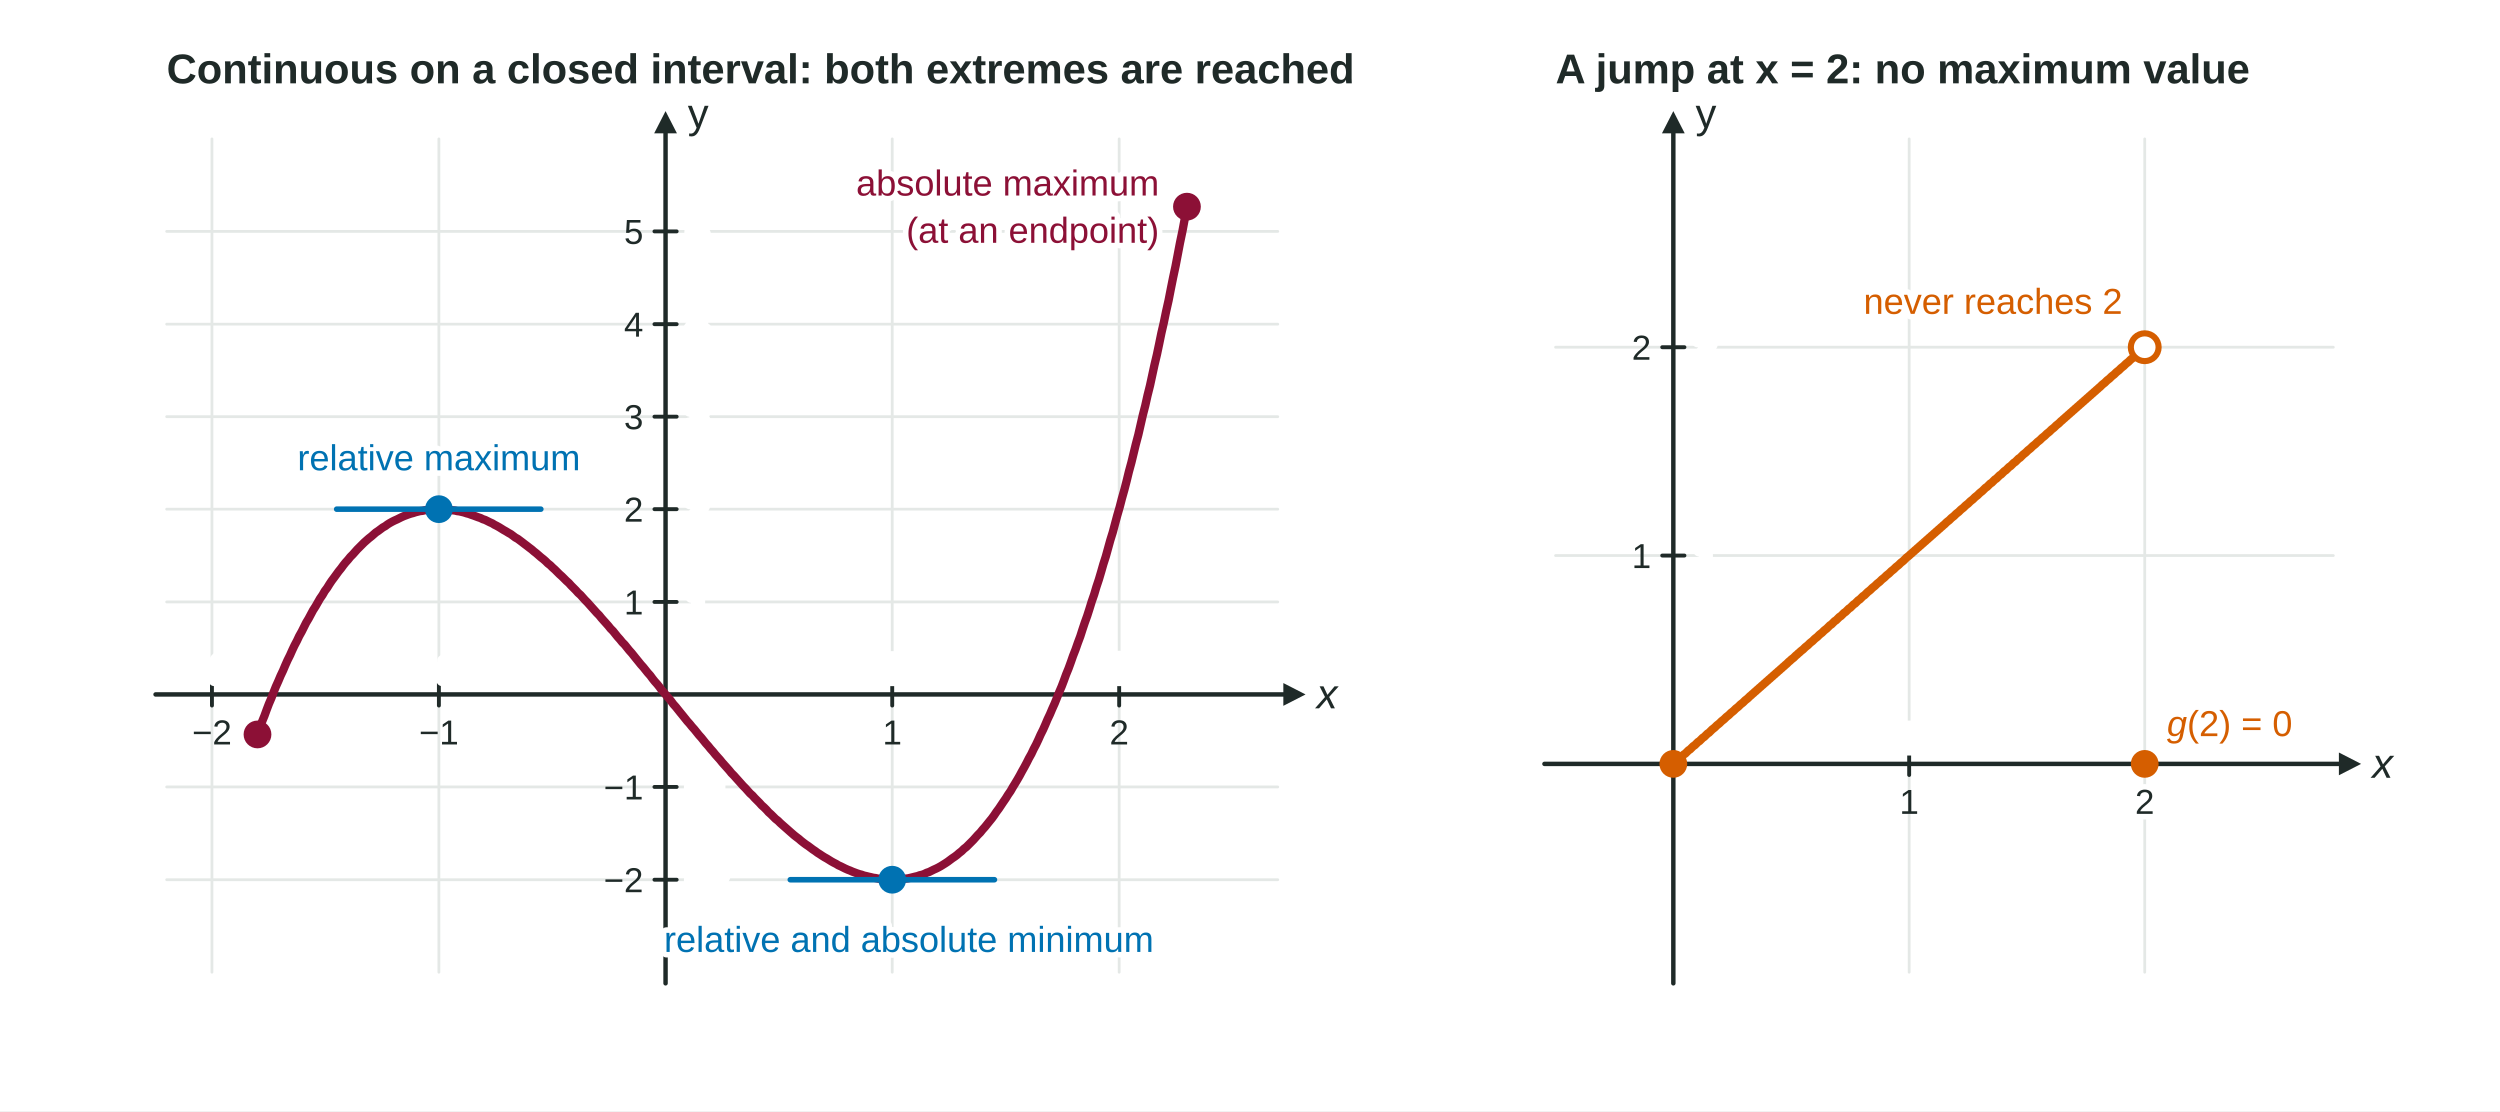
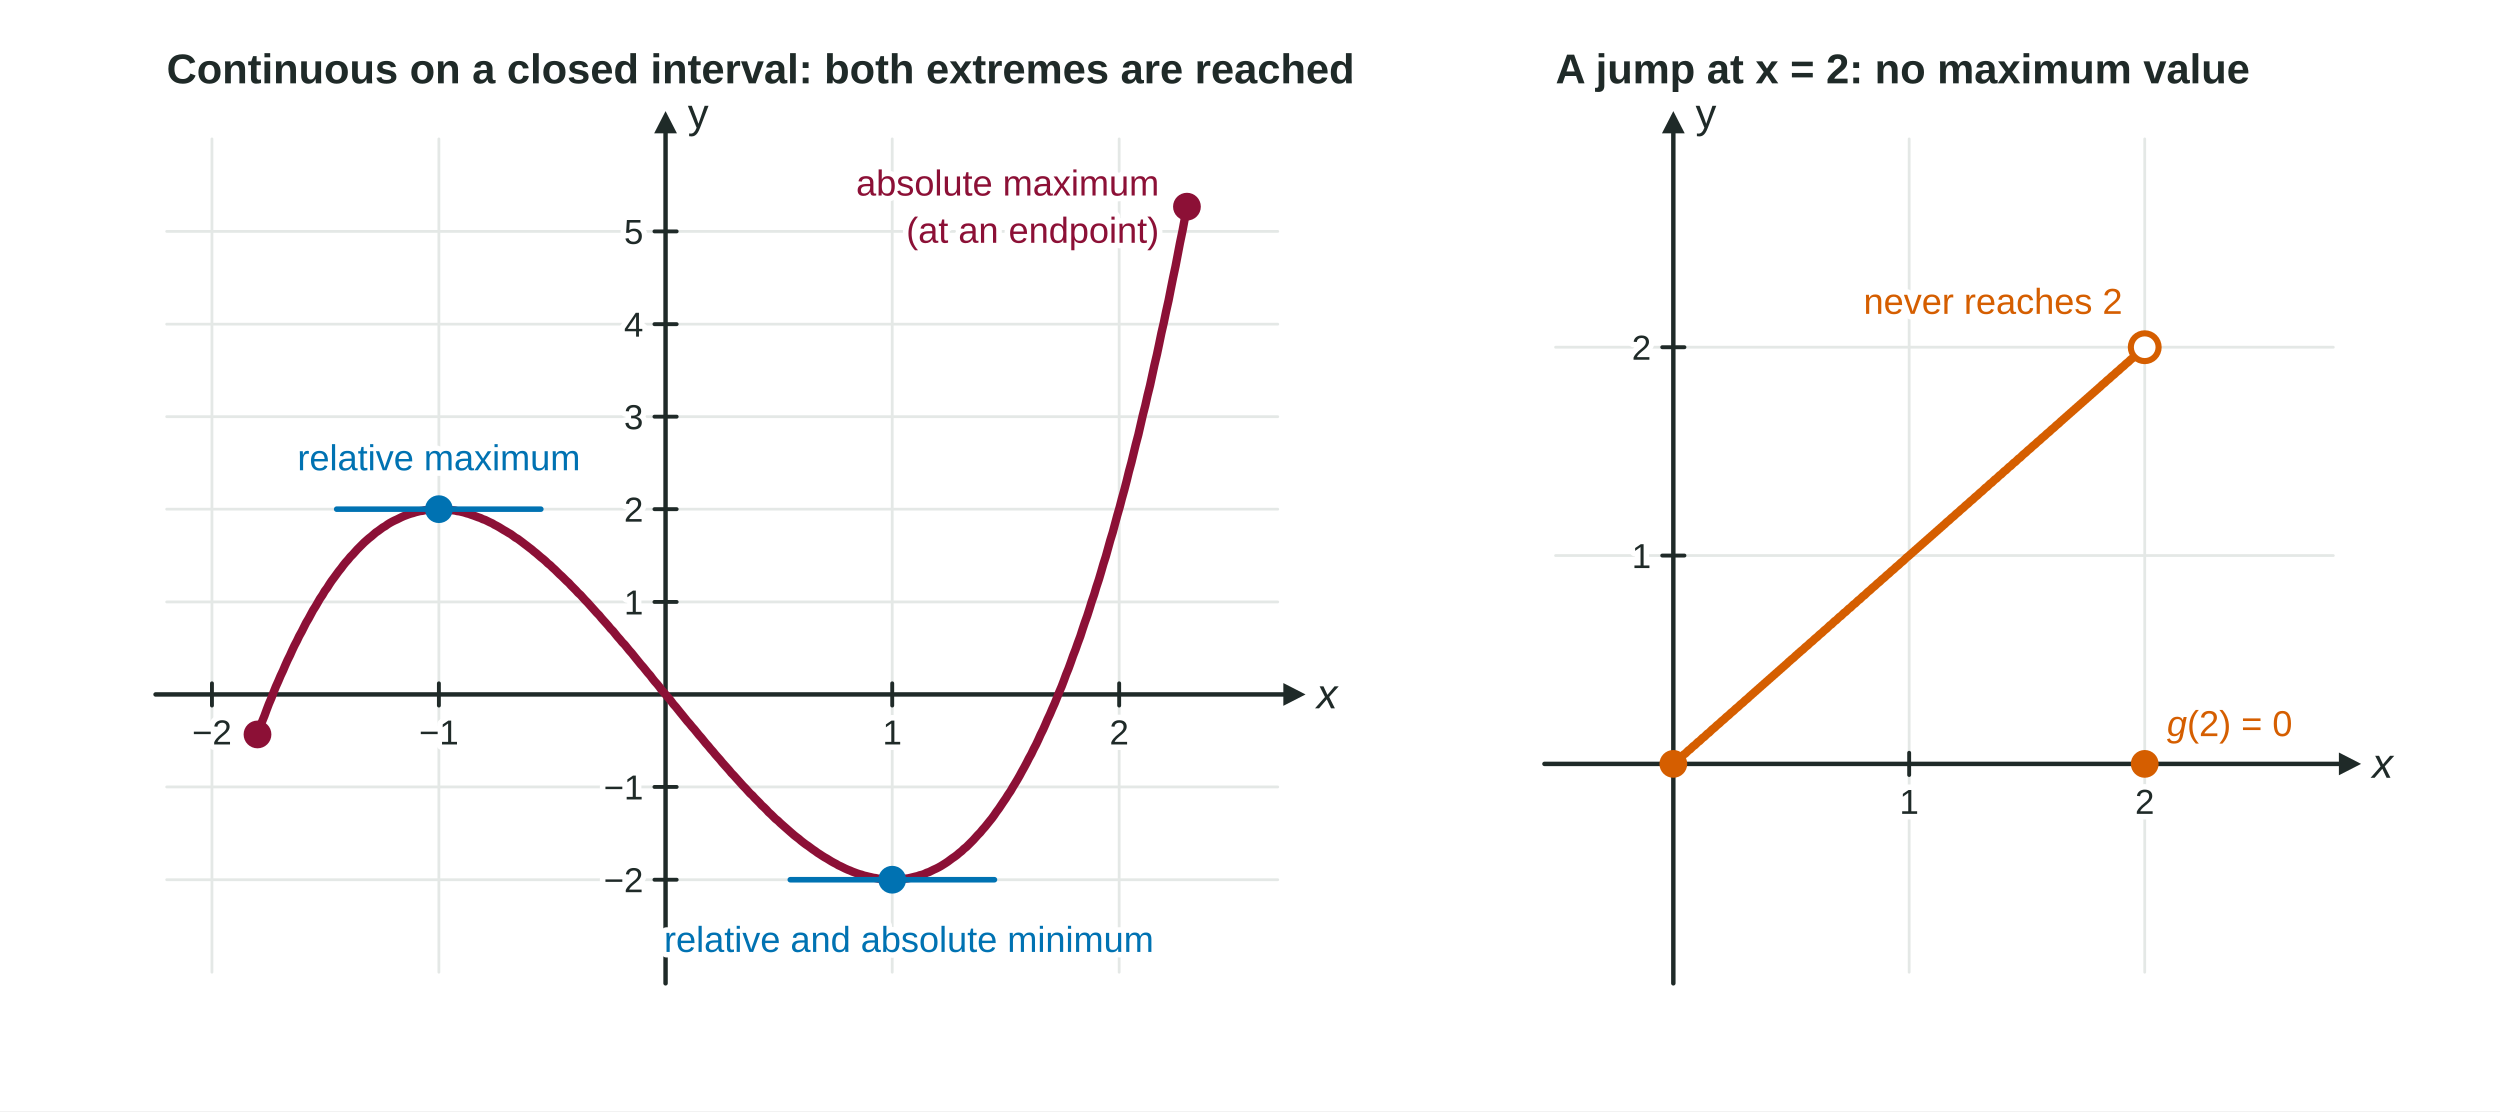
<svg xmlns="http://www.w3.org/2000/svg" viewBox="0 0 900 400" width="900" height="400" role="img" aria-labelledby="evt-extrema-t evt-extrema-d" font-family="Arial, Helvetica, sans-serif">
  <rect width="900" height="400" fill="#FFFFFF" />
  <line x1="76.3" y1="50" x2="76.3" y2="350" stroke="#E4E8E6" stroke-width="1" stroke-linecap="round" />
  <line x1="158" y1="50" x2="158" y2="350" stroke="#E4E8E6" stroke-width="1" stroke-linecap="round" />
  <line x1="239.6" y1="50" x2="239.6" y2="350" stroke="#E4E8E6" stroke-width="1" stroke-linecap="round" />
  <line x1="321.2" y1="50" x2="321.2" y2="350" stroke="#E4E8E6" stroke-width="1" stroke-linecap="round" />
  <line x1="402.9" y1="50" x2="402.9" y2="350" stroke="#E4E8E6" stroke-width="1" stroke-linecap="round" />
  <line x1="60" y1="316.7" x2="460" y2="316.7" stroke="#E4E8E6" stroke-width="1" stroke-linecap="round" />
  <line x1="60" y1="283.3" x2="460" y2="283.3" stroke="#E4E8E6" stroke-width="1" stroke-linecap="round" />
  <line x1="60" y1="250" x2="460" y2="250" stroke="#E4E8E6" stroke-width="1" stroke-linecap="round" />
  <line x1="60" y1="216.7" x2="460" y2="216.7" stroke="#E4E8E6" stroke-width="1" stroke-linecap="round" />
  <line x1="60" y1="183.3" x2="460" y2="183.3" stroke="#E4E8E6" stroke-width="1" stroke-linecap="round" />
  <line x1="60" y1="150" x2="460" y2="150" stroke="#E4E8E6" stroke-width="1" stroke-linecap="round" />
  <line x1="60" y1="116.7" x2="460" y2="116.7" stroke="#E4E8E6" stroke-width="1" stroke-linecap="round" />
  <line x1="60" y1="83.3" x2="460" y2="83.3" stroke="#E4E8E6" stroke-width="1" stroke-linecap="round" />
  <line x1="56" y1="250" x2="464" y2="250" stroke="#1F2A28" stroke-width="1.6" stroke-linecap="round" />
  <polygon points="470,250 462,254.1 462,245.9" fill="#1F2A28" />
  <line x1="239.6" y1="354" x2="239.6" y2="46" stroke="#1F2A28" stroke-width="1.6" stroke-linecap="round" />
  <polygon points="239.6,40 243.7,48 235.5,48" fill="#1F2A28" />
  <line x1="76.3" y1="246" x2="76.3" y2="254" stroke="#1F2A28" stroke-width="1.4" stroke-linecap="round" />
  <line x1="158" y1="246" x2="158" y2="254" stroke="#1F2A28" stroke-width="1.4" stroke-linecap="round" />
  <line x1="321.2" y1="246" x2="321.2" y2="254" stroke="#1F2A28" stroke-width="1.4" stroke-linecap="round" />
  <line x1="402.9" y1="246" x2="402.9" y2="254" stroke="#1F2A28" stroke-width="1.4" stroke-linecap="round" />
  <line x1="235.6" y1="316.7" x2="243.6" y2="316.7" stroke="#1F2A28" stroke-width="1.4" stroke-linecap="round" />
  <line x1="235.6" y1="283.3" x2="243.6" y2="283.3" stroke="#1F2A28" stroke-width="1.4" stroke-linecap="round" />
  <line x1="235.6" y1="216.7" x2="243.6" y2="216.7" stroke="#1F2A28" stroke-width="1.4" stroke-linecap="round" />
  <line x1="235.6" y1="183.3" x2="243.6" y2="183.3" stroke="#1F2A28" stroke-width="1.4" stroke-linecap="round" />
  <line x1="235.6" y1="150" x2="243.6" y2="150" stroke="#1F2A28" stroke-width="1.4" stroke-linecap="round" />
  <line x1="235.6" y1="116.7" x2="243.6" y2="116.7" stroke="#1F2A28" stroke-width="1.4" stroke-linecap="round" />
  <line x1="235.6" y1="83.3" x2="243.6" y2="83.3" stroke="#1F2A28" stroke-width="1.4" stroke-linecap="round" />
  <text x="474" y="255" font-size="15" fill="#1F2A28" font-style="italic">x</text>
  <text x="247.6" y="46" font-size="15" fill="#1F2A28">y</text>
  <path d="M92.7 264.4L93.5 262.1L94.3 259.9L95.2 257.7L96 255.5L96.8 253.4L97.7 251.3L98.5 249.2L99.3 247.2L100.2 245.2L101 243.3L101.9 241.4L102.7 239.5L103.5 237.7L104.4 235.9L105.2 234.1L106 232.4L106.9 230.7L107.7 229L108.6 227.4L109.4 225.8L110.2 224.2L111.1 222.7L111.9 221.2L112.7 219.7L113.6 218.3L114.4 216.9L115.2 215.5L116.1 214.2L116.9 212.8L117.8 211.6L118.6 210.3L119.4 209.1L120.3 207.9L121.1 206.8L121.9 205.7L122.8 204.6L123.6 203.5L124.4 202.5L125.3 201.5L126.1 200.5L127 199.6L127.8 198.7L128.6 197.8L129.5 196.9L130.3 196.1L131.1 195.3L132 194.5L132.8 193.8L133.7 193.1L134.5 192.4L135.3 191.7L136.2 191.1L137 190.5L137.8 189.9L138.7 189.4L139.5 188.8L140.3 188.3L141.2 187.8L142 187.4L142.9 187L143.7 186.6L144.5 186.2L145.4 185.8L146.2 185.5L147 185.2L147.9 184.9L148.7 184.7L149.6 184.4L150.4 184.2L151.2 184L152.1 183.9L152.9 183.7L153.7 183.6L154.6 183.5L155.4 183.4L156.2 183.4L157.1 183.3L157.9 183.3L158.8 183.3L159.6 183.4L160.4 183.4L161.3 183.5L162.1 183.6L162.9 183.7L163.8 183.8L164.6 184L165.4 184.1L166.3 184.3L167.1 184.5L168 184.8L168.8 185L169.6 185.3L170.5 185.6L171.3 185.9L172.1 186.2L173 186.5L173.8 186.9L174.7 187.2L175.5 187.6L176.3 188L177.2 188.4L178 188.9L178.8 189.3L179.7 189.8L180.5 190.3L181.3 190.8L182.2 191.3L183 191.8L183.9 192.3L184.7 192.9L185.5 193.5L186.4 194L187.2 194.6L188 195.2L188.9 195.9L189.7 196.5L190.6 197.2L191.4 197.8L192.2 198.5L193.1 199.2L193.9 199.9L194.7 200.6L195.6 201.3L196.4 202L197.2 202.8L198.1 203.5L198.9 204.3L199.8 205.1L200.6 205.9L201.4 206.7L202.3 207.5L203.1 208.3L203.9 209.1L204.8 209.9L205.6 210.8L206.4 211.6L207.3 212.5L208.1 213.4L209 214.2L209.8 215.1L210.6 216L211.5 216.9L212.3 217.8L213.1 218.7L214 219.7L214.8 220.6L215.7 221.5L216.5 222.5L217.3 223.4L218.2 224.4L219 225.3L219.8 226.3L220.7 227.2L221.5 228.2L222.3 229.2L223.2 230.2L224 231.2L224.9 232.1L225.7 233.1L226.5 234.1L227.4 235.1L228.2 236.1L229 237.1L229.9 238.2L230.7 239.2L231.6 240.2L232.4 241.2L233.2 242.2L234.1 243.2L234.9 244.3L235.7 245.3L236.6 246.3L237.4 247.3L238.2 248.4L239.1 249.4L239.9 250.4L240.8 251.4L241.6 252.4L242.4 253.5L243.3 254.5L244.1 255.5L244.9 256.5L245.8 257.6L246.6 258.6L247.4 259.6L248.3 260.6L249.1 261.6L250 262.6L250.8 263.6L251.6 264.6L252.5 265.6L253.3 266.6L254.1 267.6L255 268.6L255.8 269.6L256.7 270.6L257.5 271.6L258.3 272.5L259.2 273.5L260 274.5L260.8 275.4L261.7 276.4L262.5 277.3L263.3 278.3L264.2 279.2L265 280.1L265.9 281.1L266.7 282L267.5 282.9L268.4 283.8L269.2 284.7L270 285.6L270.9 286.4L271.7 287.3L272.6 288.2L273.4 289L274.2 289.9L275.1 290.7L275.9 291.5L276.7 292.4L277.6 293.2L278.4 294L279.2 294.8L280.1 295.5L280.9 296.3L281.8 297.1L282.6 297.8L283.4 298.5L284.3 299.3L285.1 300L285.9 300.7L286.8 301.4L287.6 302L288.4 302.7L289.3 303.4L290.1 304L291 304.6L291.8 305.2L292.6 305.8L293.5 306.4L294.3 307L295.1 307.5L296 308.1L296.8 308.6L297.7 309.1L298.5 309.6L299.3 310.1L300.2 310.6L301 311L301.8 311.5L302.7 311.9L303.5 312.3L304.3 312.7L305.2 313.1L306 313.4L306.9 313.8L307.7 314.1L308.5 314.4L309.4 314.7L310.2 314.9L311 315.2L311.9 315.4L312.7 315.6L313.6 315.8L314.4 316L315.2 316.1L316.1 316.3L316.9 316.4L317.7 316.5L318.6 316.6L319.4 316.6L320.2 316.7L321.1 316.7L321.9 316.7L322.8 316.6L323.6 316.6L324.4 316.5L325.3 316.4L326.1 316.3L326.9 316.2L327.8 316L328.6 315.8L329.4 315.6L330.3 315.4L331.1 315.1L332 314.9L332.8 314.6L333.6 314.2L334.5 313.9L335.3 313.5L336.1 313.1L337 312.7L337.8 312.3L338.7 311.8L339.5 311.3L340.3 310.8L341.2 310.2L342 309.6L342.8 309L343.7 308.4L344.5 307.8L345.3 307.1L346.2 306.4L347 305.6L347.9 304.9L348.7 304.1L349.5 303.3L350.4 302.4L351.2 301.5L352 300.6L352.9 299.7L353.7 298.7L354.6 297.7L355.4 296.7L356.2 295.7L357.1 294.6L357.9 293.5L358.7 292.3L359.6 291.1L360.4 289.9L361.2 288.7L362.1 287.4L362.9 286.1L363.8 284.8L364.6 283.4L365.4 282.1L366.3 280.6L367.1 279.2L367.9 277.7L368.8 276.1L369.6 274.6L370.4 273L371.3 271.4L372.1 269.7L373 268L373.8 266.3L374.6 264.5L375.5 262.7L376.3 260.9L377.1 259L378 257.1L378.8 255.2L379.7 253.2L380.5 251.2L381.3 249.2L382.2 247.1L383 245L383.8 242.8L384.7 240.6L385.5 238.4L386.3 236.1L387.2 233.8L388 231.5L388.9 229.1L389.7 226.6L390.5 224.2L391.4 221.7L392.2 219.2L393 216.6L393.9 214L394.7 211.3L395.6 208.6L396.4 205.9L397.2 203.1L398.1 200.3L398.9 197.4L399.7 194.5L400.6 191.6L401.4 188.6L402.2 185.6L403.1 182.5L403.9 179.4L404.8 176.2L405.6 173.1L406.4 169.8L407.3 166.5L408.1 163.2L408.9 159.9L409.8 156.5L410.6 153L411.4 149.5L412.3 146L413.1 142.4L414 138.8L414.8 135.1L415.6 131.4L416.5 127.6L417.3 123.8L418.1 119.9L419 116L419.8 112.1L420.7 108.1L421.5 104L422.3 100L423.2 95.8L424 91.6L424.8 87.4L425.7 83.1L426.5 78.8L427.3 74.4" fill="none" stroke="#8C1036" stroke-width="3" stroke-linejoin="round" stroke-linecap="round" />
  <circle cx="92.7" cy="264.4" r="5" fill="#8C1036" />
  <circle cx="427.3" cy="74.4" r="5" fill="#8C1036" />
  <circle cx="158" cy="183.3" r="5" fill="#0072B2" />
  <circle cx="321.2" cy="316.7" r="5" fill="#0072B2" />
  <line x1="121.2" y1="183.3" x2="194.7" y2="183.3" stroke="#0072B2" stroke-width="2" stroke-linecap="round" />
  <line x1="284.5" y1="316.7" x2="358" y2="316.7" stroke="#0072B2" stroke-width="2" stroke-linecap="round" />
  <text x="158" y="169.3" font-size="13" fill="#FFFFFF" text-anchor="middle" stroke="#FFFFFF" stroke-width="4" stroke-linejoin="round">relative maximum</text>
  <text x="158" y="169.3" font-size="13" fill="#0072B2" text-anchor="middle">relative maximum</text>
  <text x="327.2" y="342.7" font-size="13" fill="#FFFFFF" text-anchor="middle" stroke="#FFFFFF" stroke-width="4" stroke-linejoin="round">relative and absolute minimum</text>
  <text x="327.2" y="342.7" font-size="13" fill="#0072B2" text-anchor="middle">relative and absolute minimum</text>
  <text x="417.3" y="70.4" font-size="13" fill="#FFFFFF" text-anchor="end" stroke="#FFFFFF" stroke-width="4" stroke-linejoin="round">absolute maximum</text>
  <text x="417.3" y="70.4" font-size="13" fill="#8C1036" text-anchor="end">absolute maximum</text>
  <text x="417.3" y="87.4" font-size="13" fill="#FFFFFF" text-anchor="end" stroke="#FFFFFF" stroke-width="4" stroke-linejoin="round">(at an endpoint)</text>
  <text x="417.3" y="87.4" font-size="13" fill="#8C1036" text-anchor="end">(at an endpoint)</text>
  <text x="60" y="30" font-size="15" fill="#1F2A28" font-weight="bold">Continuous on a closed interval: both extremes are reached</text>
  <line x1="602.4" y1="50" x2="602.4" y2="350" stroke="#E4E8E6" stroke-width="1" stroke-linecap="round" />
  <line x1="687.3" y1="50" x2="687.3" y2="350" stroke="#E4E8E6" stroke-width="1" stroke-linecap="round" />
  <line x1="772.1" y1="50" x2="772.1" y2="350" stroke="#E4E8E6" stroke-width="1" stroke-linecap="round" />
  <line x1="560" y1="200" x2="840" y2="200" stroke="#E4E8E6" stroke-width="1" stroke-linecap="round" />
  <line x1="560" y1="125" x2="840" y2="125" stroke="#E4E8E6" stroke-width="1" stroke-linecap="round" />
  <line x1="556" y1="275" x2="844" y2="275" stroke="#1F2A28" stroke-width="1.6" stroke-linecap="round" />
  <polygon points="850,275 842,279.1 842,270.9" fill="#1F2A28" />
  <line x1="602.4" y1="354" x2="602.4" y2="46" stroke="#1F2A28" stroke-width="1.6" stroke-linecap="round" />
  <polygon points="602.4,40 606.5,48 598.3,48" fill="#1F2A28" />
  <line x1="687.3" y1="271" x2="687.3" y2="279" stroke="#1F2A28" stroke-width="1.4" stroke-linecap="round" />
  <line x1="772.1" y1="271" x2="772.1" y2="279" stroke="#1F2A28" stroke-width="1.4" stroke-linecap="round" />
  <line x1="598.4" y1="200" x2="606.4" y2="200" stroke="#1F2A28" stroke-width="1.4" stroke-linecap="round" />
  <line x1="598.4" y1="125" x2="606.4" y2="125" stroke="#1F2A28" stroke-width="1.4" stroke-linecap="round" />
  <text x="854" y="280" font-size="15" fill="#1F2A28" font-style="italic">x</text>
  <text x="610.4" y="46" font-size="15" fill="#1F2A28">y</text>
  <path d="M602.4 275L602.8 274.6L603.3 274.3L603.7 273.9L604.1 273.5L604.5 273.1L605 272.8L605.4 272.4L605.8 272L606.2 271.6L606.7 271.3L607.1 270.9L607.5 270.5L607.9 270.1L608.4 269.8L608.8 269.4L609.2 269L609.6 268.6L610.1 268.3L610.5 267.9L610.9 267.5L611.3 267.1L611.8 266.8L612.2 266.4L612.6 266L613 265.6L613.5 265.3L613.9 264.9L614.3 264.5L614.7 264.1L615.2 263.8L615.6 263.4L616 263L616.4 262.6L616.8 262.3L617.3 261.9L617.7 261.5L618.1 261.1L618.5 260.8L619 260.4L619.4 260L619.8 259.6L620.2 259.3L620.7 258.9L621.1 258.5L621.5 258.1L621.9 257.8L622.4 257.4L622.8 257L623.2 256.6L623.6 256.3L624.1 255.9L624.5 255.5L624.9 255.1L625.3 254.8L625.8 254.4L626.2 254L626.6 253.6L627 253.3L627.5 252.9L627.9 252.5L628.3 252.1L628.7 251.8L629.2 251.4L629.6 251L630 250.6L630.4 250.3L630.8 249.9L631.3 249.5L631.7 249.1L632.1 248.8L632.5 248.4L633 248L633.4 247.6L633.8 247.3L634.2 246.9L634.7 246.5L635.1 246.1L635.5 245.8L635.9 245.4L636.4 245L636.8 244.6L637.2 244.3L637.6 243.9L638.1 243.5L638.5 243.1L638.9 242.8L639.3 242.4L639.8 242L640.2 241.6L640.6 241.3L641 240.9L641.5 240.5L641.9 240.1L642.3 239.8L642.7 239.4L643.2 239L643.6 238.6L644 238.2L644.4 237.9L644.8 237.5L645.3 237.1L645.7 236.8L646.1 236.4L646.5 236L647 235.6L647.4 235.2L647.8 234.9L648.2 234.5L648.7 234.1L649.1 233.8L649.5 233.4L649.9 233L650.4 232.6L650.8 232.3L651.2 231.9L651.6 231.5L652.1 231.1L652.5 230.8L652.9 230.4L653.3 230L653.8 229.6L654.2 229.3L654.6 228.9L655 228.5L655.5 228.1L655.9 227.8L656.3 227.4L656.7 227L657.2 226.6L657.6 226.3L658 225.9L658.4 225.5L658.8 225.1L659.3 224.8L659.7 224.4L660.1 224L660.5 223.6L661 223.3L661.4 222.9L661.8 222.5L662.2 222.1L662.7 221.8L663.1 221.4L663.5 221L663.9 220.6L664.4 220.3L664.8 219.9L665.2 219.5L665.6 219.1L666.1 218.8L666.5 218.4L666.9 218L667.3 217.6L667.8 217.3L668.2 216.9L668.6 216.5L669 216.1L669.5 215.8L669.9 215.4L670.3 215L670.7 214.6L671.2 214.3L671.6 213.9L672 213.5L672.4 213.1L672.8 212.8L673.3 212.4L673.7 212L674.1 211.6L674.5 211.3L675 210.9L675.4 210.5L675.8 210.1L676.2 209.8L676.7 209.4L677.1 209L677.5 208.6L677.9 208.3L678.4 207.9L678.8 207.5L679.2 207.1L679.6 206.8L680.1 206.4L680.5 206L680.9 205.6L681.3 205.3L681.8 204.9L682.2 204.5L682.6 204.1L683 203.8L683.5 203.4L683.9 203L684.3 202.6L684.7 202.3L685.2 201.9L685.6 201.5L686 201.1L686.4 200.7L686.8 200.4L687.3 200L687.7 199.6L688.1 199.3L688.5 198.9L689 198.5L689.4 198.1L689.8 197.8L690.2 197.4L690.7 197L691.1 196.6L691.5 196.3L691.9 195.9L692.4 195.5L692.8 195.1L693.2 194.8L693.6 194.4L694.1 194L694.5 193.6L694.9 193.3L695.3 192.9L695.8 192.5L696.2 192.1L696.6 191.8L697 191.4L697.5 191L697.9 190.6L698.3 190.3L698.7 189.9L699.2 189.5L699.6 189.1L700 188.8L700.4 188.4L700.8 188L701.3 187.6L701.7 187.3L702.1 186.9L702.5 186.5L703 186.1L703.4 185.8L703.8 185.4L704.2 185L704.7 184.6L705.1 184.3L705.5 183.9L705.9 183.5L706.4 183.1L706.8 182.8L707.2 182.4L707.6 182L708.1 181.6L708.5 181.3L708.9 180.9L709.3 180.5L709.8 180.1L710.2 179.8L710.6 179.4L711 179L711.5 178.6L711.9 178.3L712.3 177.9L712.7 177.5L713.2 177.1L713.6 176.8L714 176.4L714.4 176L714.8 175.6L715.3 175.3L715.7 174.9L716.1 174.5L716.5 174.1L717 173.8L717.4 173.4L717.8 173L718.2 172.6L718.7 172.3L719.1 171.9L719.5 171.5L719.9 171.1L720.4 170.8L720.8 170.4L721.2 170L721.6 169.6L722.1 169.3L722.5 168.9L722.9 168.5L723.3 168.1L723.8 167.8L724.2 167.4L724.6 167L725 166.6L725.5 166.3L725.9 165.9L726.3 165.5L726.7 165.1L727.2 164.8L727.6 164.4L728 164L728.4 163.6L728.8 163.3L729.3 162.9L729.7 162.5L730.1 162.1L730.5 161.8L731 161.4L731.4 161L731.8 160.6L732.2 160.3L732.7 159.9L733.1 159.5L733.5 159.1L733.9 158.8L734.4 158.4L734.8 158L735.2 157.6L735.6 157.3L736.1 156.9L736.5 156.5L736.9 156.1L737.3 155.8L737.8 155.4L738.2 155L738.6 154.6L739 154.3L739.5 153.9L739.9 153.5L740.3 153.1L740.7 152.8L741.2 152.4L741.6 152L742 151.6L742.4 151.3L742.8 150.9L743.3 150.5L743.7 150.1L744.1 149.8L744.5 149.4L745 149L745.4 148.6L745.8 148.3L746.2 147.9L746.7 147.5L747.1 147.1L747.5 146.8L747.9 146.4L748.4 146L748.8 145.6L749.2 145.3L749.6 144.9L750.1 144.5L750.5 144.1L750.9 143.8L751.3 143.4L751.8 143L752.2 142.6L752.6 142.3L753 141.9L753.5 141.5L753.9 141.1L754.3 140.8L754.7 140.4L755.2 140L755.6 139.6L756 139.3L756.4 138.9L756.8 138.5L757.3 138.1L757.7 137.8L758.1 137.4L758.5 137L759 136.6L759.4 136.3L759.8 135.9L760.2 135.5L760.7 135.1L761.1 134.8L761.5 134.4L761.9 134L762.4 133.6L762.8 133.3L763.2 132.9L763.6 132.5L764.1 132.1L764.5 131.8L764.9 131.4L765.3 131L765.8 130.6L766.2 130.3L766.6 129.9L767 129.5L767.5 129.1L767.9 128.8L768.3 128.4L768.7 128L769.2 127.6L769.6 127.3L770 126.9L770.4 126.5L770.8 126.1L771.3 125.8L771.7 125.4L772.1 125" fill="none" stroke="#D55E00" stroke-width="3" stroke-linejoin="round" stroke-linecap="round" />
  <circle cx="602.4" cy="275" r="5" fill="#D55E00" />
  <circle cx="772.1" cy="125" r="5" fill="#FFFFFF" stroke="#D55E00" stroke-width="2.2" />
  <circle cx="772.1" cy="275" r="5" fill="#D55E00" />
  <text x="764.1" y="113" font-size="13" fill="#FFFFFF" text-anchor="end" stroke="#FFFFFF" stroke-width="4" stroke-linejoin="round">never reaches 2</text>
  <text x="764.1" y="113" font-size="13" fill="#D55E00" text-anchor="end">never reaches 2</text>
  <text x="780.1" y="265" font-size="13" fill="#FFFFFF" stroke="#FFFFFF" stroke-width="4" stroke-linejoin="round">
    <tspan font-style="italic">g</tspan>(2) = 0</text>
  <text x="780.1" y="265" font-size="13" fill="#D55E00">
    <tspan font-style="italic">g</tspan>(2) = 0</text>
  <text x="560" y="30" font-size="15" fill="#1F2A28" font-weight="bold">A jump at x = 2: no maximum value</text>
-   <text x="76.3" y="245" font-size="12.5" fill="#FFFFFF" text-anchor="middle" stroke="#FFFFFF" stroke-width="4" stroke-linejoin="round">−2</text>
+   <text x="76.3" y="268" font-size="12.5" fill="#FFFFFF" text-anchor="middle" stroke="#FFFFFF" stroke-width="4" stroke-linejoin="round">−2</text>
  <text x="76.3" y="268" font-size="12.5" fill="#1F2A28" text-anchor="middle">−2</text>
-   <text x="158" y="245" font-size="12.5" fill="#FFFFFF" text-anchor="middle" stroke="#FFFFFF" stroke-width="4" stroke-linejoin="round">−1</text>
+   <text x="158" y="268" font-size="12.5" fill="#FFFFFF" text-anchor="middle" stroke="#FFFFFF" stroke-width="4" stroke-linejoin="round">−1</text>
  <text x="158" y="268" font-size="12.5" fill="#1F2A28" text-anchor="middle">−1</text>
-   <text x="321.2" y="245" font-size="12.5" fill="#FFFFFF" text-anchor="middle" stroke="#FFFFFF" stroke-width="4" stroke-linejoin="round">1</text>
+   <text x="321.2" y="268" font-size="12.5" fill="#FFFFFF" text-anchor="middle" stroke="#FFFFFF" stroke-width="4" stroke-linejoin="round">1</text>
  <text x="321.2" y="268" font-size="12.5" fill="#1F2A28" text-anchor="middle">1</text>
-   <text x="402.9" y="245" font-size="12.5" fill="#FFFFFF" text-anchor="middle" stroke="#FFFFFF" stroke-width="4" stroke-linejoin="round">2</text>
+   <text x="402.9" y="268" font-size="12.5" fill="#FFFFFF" text-anchor="middle" stroke="#FFFFFF" stroke-width="4" stroke-linejoin="round">2</text>
  <text x="402.9" y="268" font-size="12.5" fill="#1F2A28" text-anchor="middle">2</text>
-   <text x="247.6" y="321.2" font-size="12.5" fill="#FFFFFF" text-anchor="start" stroke="#FFFFFF" stroke-width="4" stroke-linejoin="round">−2</text>
+   <text x="231.6" y="321.2" font-size="12.5" fill="#FFFFFF" text-anchor="end" stroke="#FFFFFF" stroke-width="4" stroke-linejoin="round">−2</text>
  <text x="231.6" y="321.2" font-size="12.5" fill="#1F2A28" text-anchor="end">−2</text>
-   <text x="247.6" y="287.8" font-size="12.5" fill="#FFFFFF" text-anchor="start" stroke="#FFFFFF" stroke-width="4" stroke-linejoin="round">−1</text>
+   <text x="231.6" y="287.8" font-size="12.5" fill="#FFFFFF" text-anchor="end" stroke="#FFFFFF" stroke-width="4" stroke-linejoin="round">−1</text>
  <text x="231.6" y="287.8" font-size="12.5" fill="#1F2A28" text-anchor="end">−1</text>
-   <text x="247.6" y="221.2" font-size="12.5" fill="#FFFFFF" text-anchor="start" stroke="#FFFFFF" stroke-width="4" stroke-linejoin="round">1</text>
+   <text x="231.6" y="221.2" font-size="12.5" fill="#FFFFFF" text-anchor="end" stroke="#FFFFFF" stroke-width="4" stroke-linejoin="round">1</text>
  <text x="231.6" y="221.2" font-size="12.5" fill="#1F2A28" text-anchor="end">1</text>
-   <text x="247.6" y="187.8" font-size="12.5" fill="#FFFFFF" text-anchor="start" stroke="#FFFFFF" stroke-width="4" stroke-linejoin="round">2</text>
+   <text x="231.6" y="187.8" font-size="12.5" fill="#FFFFFF" text-anchor="end" stroke="#FFFFFF" stroke-width="4" stroke-linejoin="round">2</text>
  <text x="231.6" y="187.8" font-size="12.5" fill="#1F2A28" text-anchor="end">2</text>
-   <text x="247.6" y="154.5" font-size="12.5" fill="#FFFFFF" text-anchor="start" stroke="#FFFFFF" stroke-width="4" stroke-linejoin="round">3</text>
+   <text x="231.6" y="154.5" font-size="12.5" fill="#FFFFFF" text-anchor="end" stroke="#FFFFFF" stroke-width="4" stroke-linejoin="round">3</text>
  <text x="231.6" y="154.5" font-size="12.5" fill="#1F2A28" text-anchor="end">3</text>
-   <text x="247.6" y="121.2" font-size="12.5" fill="#FFFFFF" text-anchor="start" stroke="#FFFFFF" stroke-width="4" stroke-linejoin="round">4</text>
+   <text x="231.6" y="121.2" font-size="12.5" fill="#FFFFFF" text-anchor="end" stroke="#FFFFFF" stroke-width="4" stroke-linejoin="round">4</text>
  <text x="231.6" y="121.2" font-size="12.5" fill="#1F2A28" text-anchor="end">4</text>
-   <text x="247.6" y="87.8" font-size="12.5" fill="#FFFFFF" text-anchor="start" stroke="#FFFFFF" stroke-width="4" stroke-linejoin="round">5</text>
+   <text x="231.6" y="87.8" font-size="12.5" fill="#FFFFFF" text-anchor="end" stroke="#FFFFFF" stroke-width="4" stroke-linejoin="round">5</text>
  <text x="231.6" y="87.8" font-size="12.5" fill="#1F2A28" text-anchor="end">5</text>
-   <text x="687.3" y="270" font-size="12.5" fill="#FFFFFF" text-anchor="middle" stroke="#FFFFFF" stroke-width="4" stroke-linejoin="round">1</text>
+   <text x="687.3" y="293" font-size="12.5" fill="#FFFFFF" text-anchor="middle" stroke="#FFFFFF" stroke-width="4" stroke-linejoin="round">1</text>
  <text x="687.3" y="293" font-size="12.5" fill="#1F2A28" text-anchor="middle">1</text>
  <text x="772.1" y="293" font-size="12.5" fill="#FFFFFF" text-anchor="middle" stroke="#FFFFFF" stroke-width="4" stroke-linejoin="round">2</text>
  <text x="772.1" y="293" font-size="12.5" fill="#1F2A28" text-anchor="middle">2</text>
-   <text x="610.4" y="204.5" font-size="12.5" fill="#FFFFFF" text-anchor="start" stroke="#FFFFFF" stroke-width="4" stroke-linejoin="round">1</text>
+   <text x="594.4" y="204.5" font-size="12.5" fill="#FFFFFF" text-anchor="end" stroke="#FFFFFF" stroke-width="4" stroke-linejoin="round">1</text>
  <text x="594.4" y="204.5" font-size="12.5" fill="#1F2A28" text-anchor="end">1</text>
-   <text x="610.4" y="129.5" font-size="12.5" fill="#FFFFFF" text-anchor="start" stroke="#FFFFFF" stroke-width="4" stroke-linejoin="round">2</text>
+   <text x="594.4" y="129.5" font-size="12.5" fill="#FFFFFF" text-anchor="end" stroke="#FFFFFF" stroke-width="4" stroke-linejoin="round">2</text>
  <text x="594.4" y="129.5" font-size="12.5" fill="#1F2A28" text-anchor="end">2</text>
</svg>
